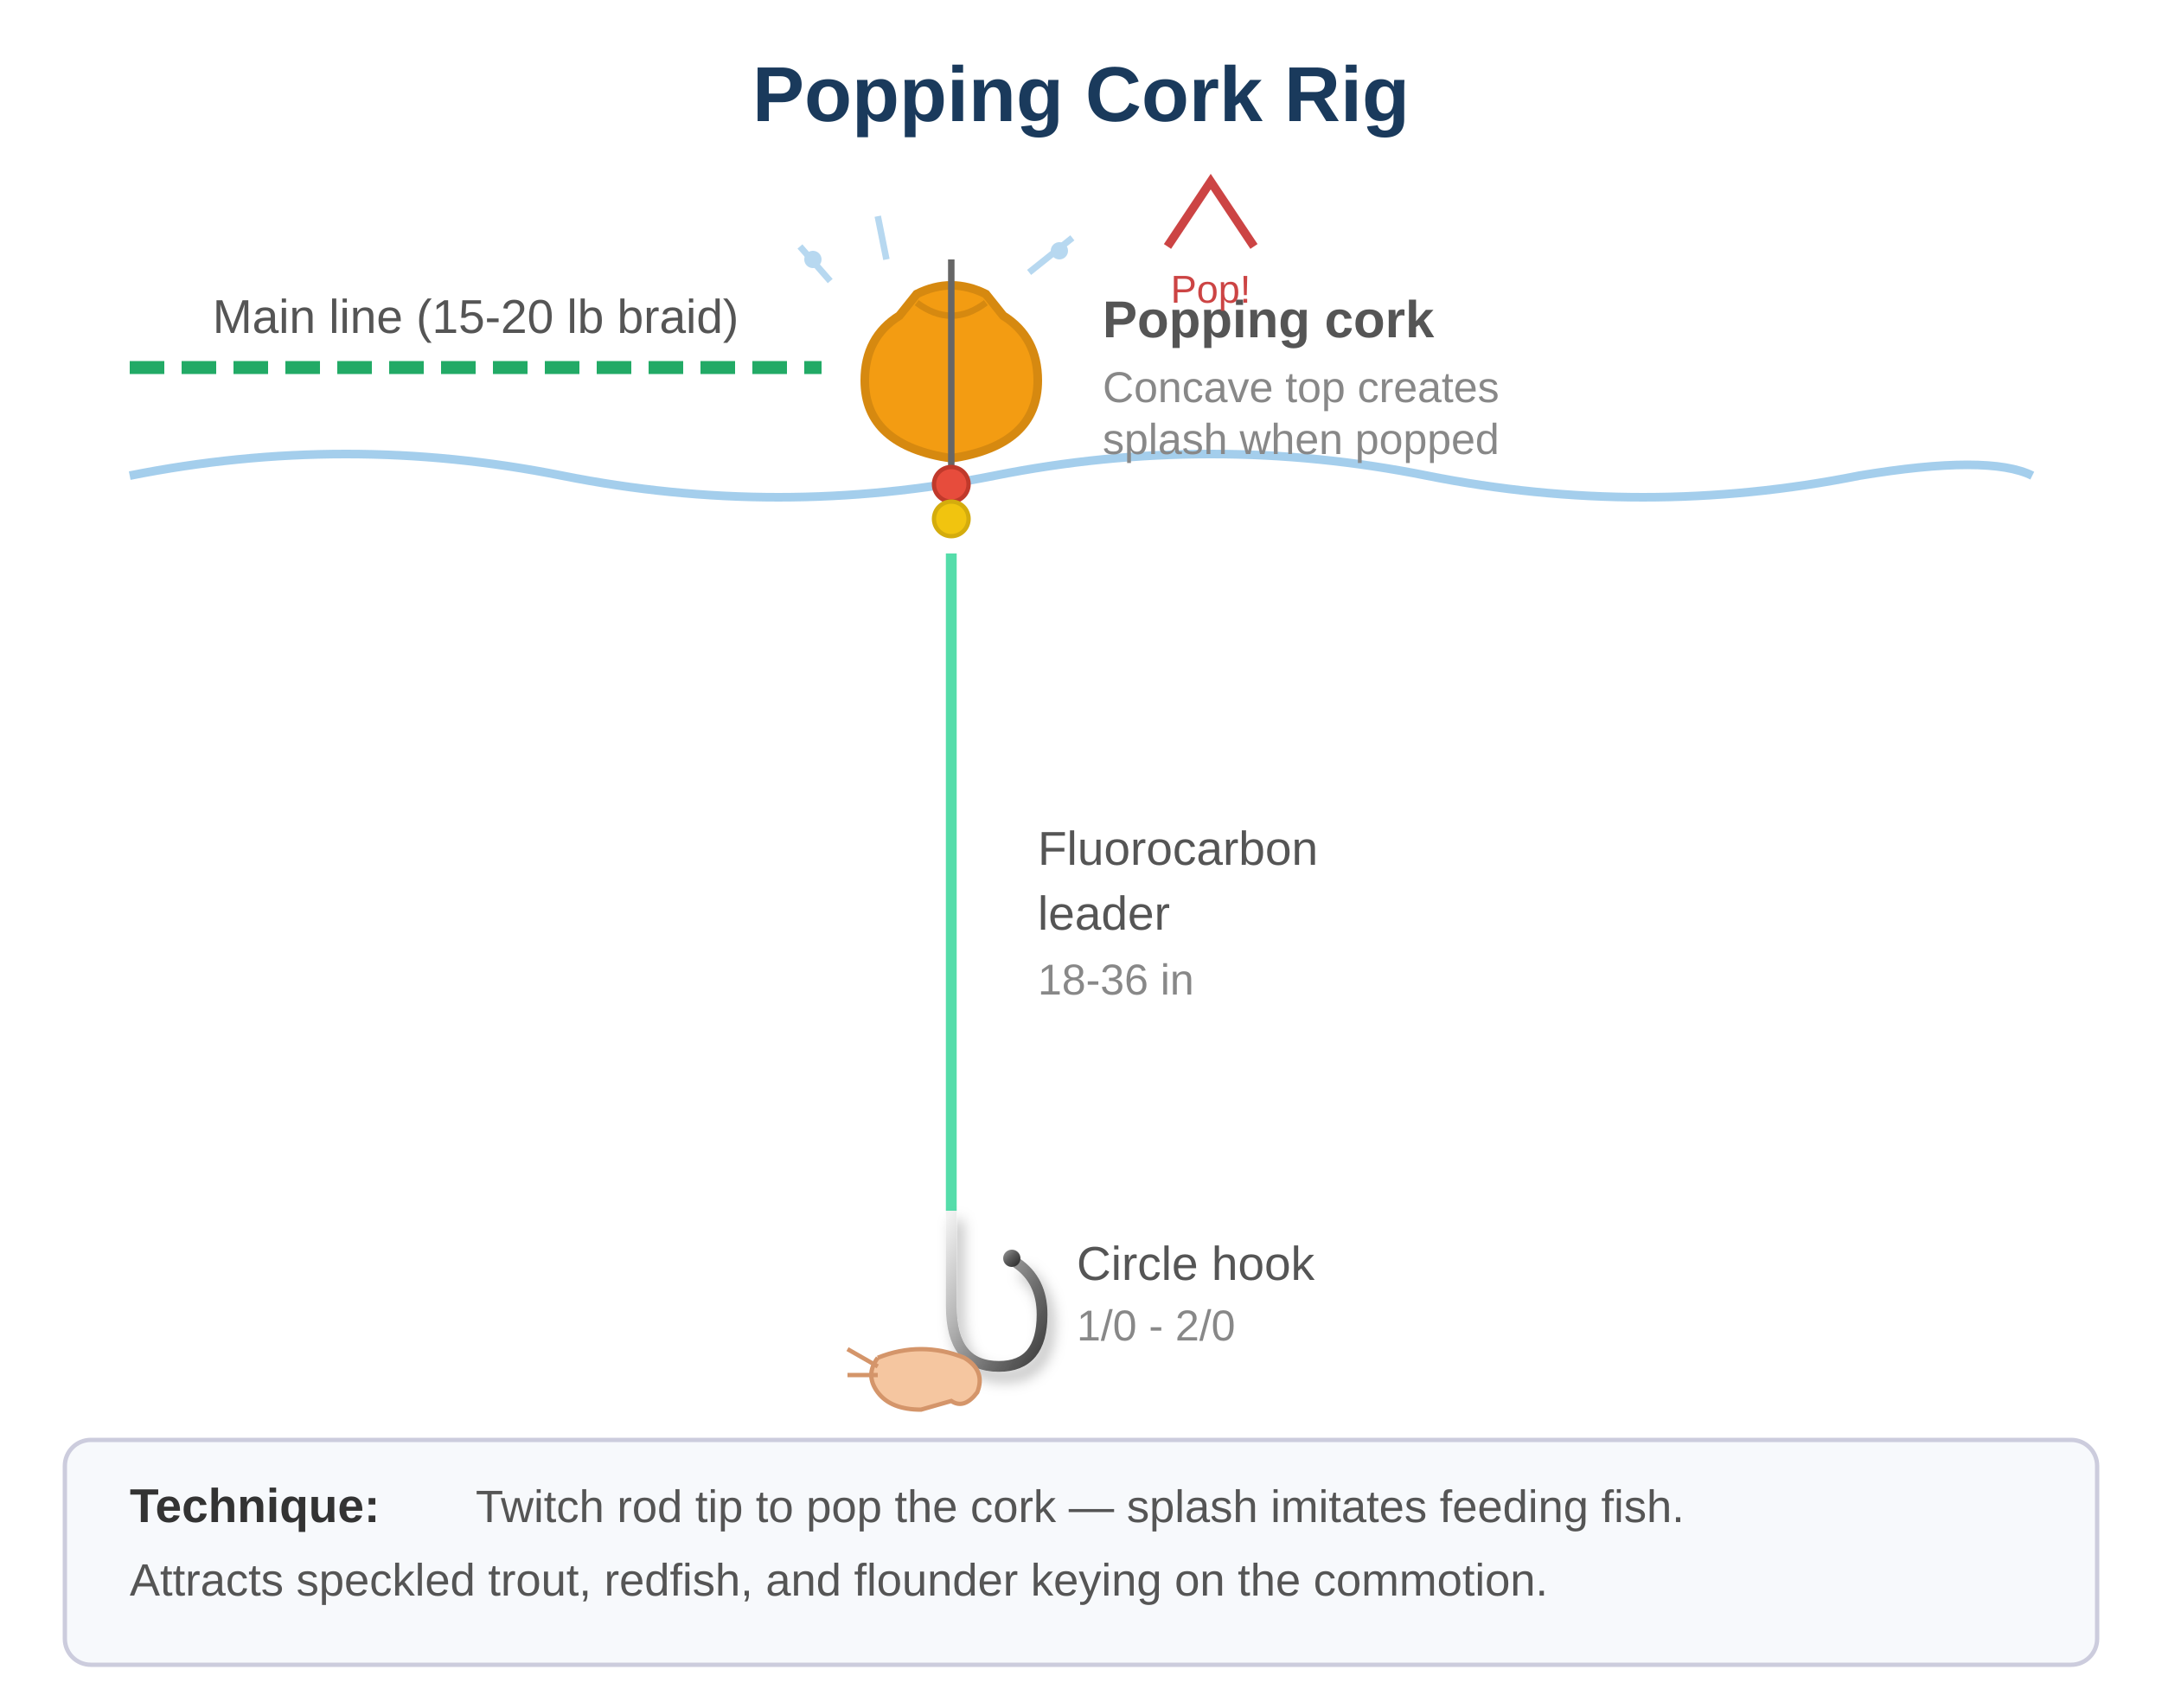
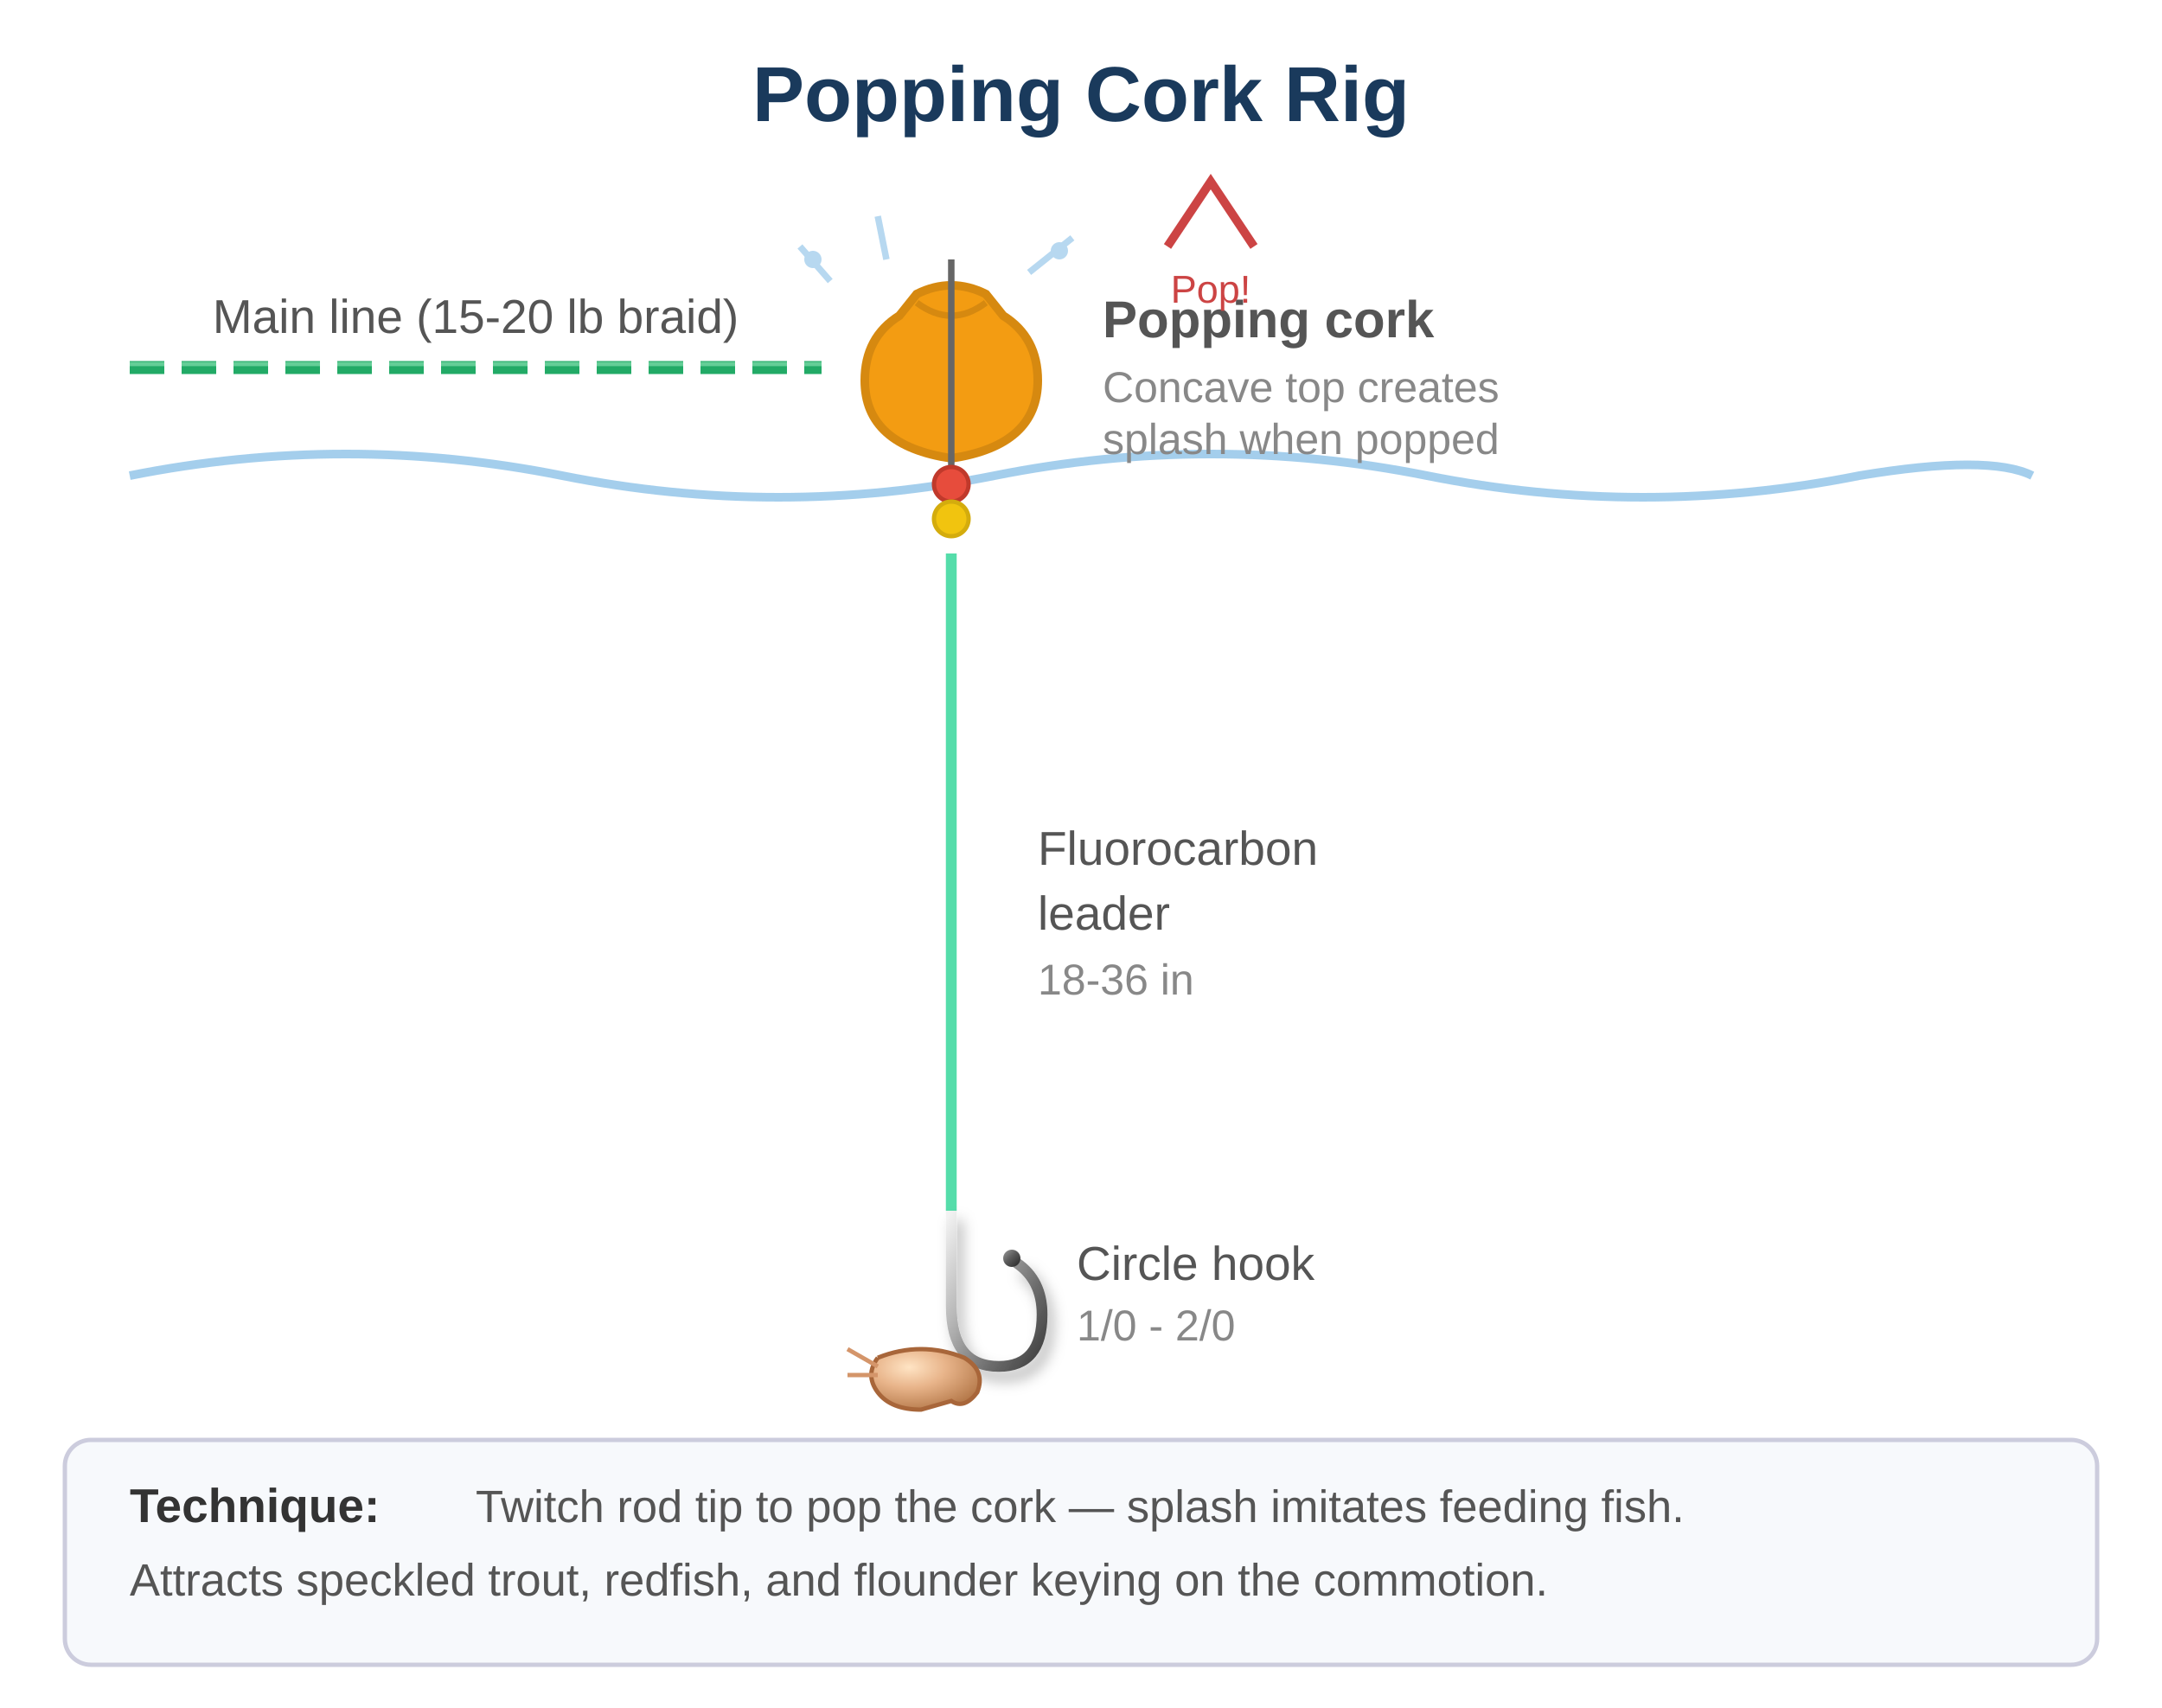
<svg xmlns="http://www.w3.org/2000/svg" viewBox="0 0 500 395" font-family="Arial, sans-serif">
+   <defs>
+     <radialGradient id="baitGrad" cx="35%" cy="30%" r="75%">
+       <stop offset="0%" stop-color="#ffe4c4" />
+       <stop offset="45%" stop-color="#e8b48a" />
+       <stop offset="100%" stop-color="#b5794a" />
+     </radialGradient>
+     <filter id="glossBlur" x="-60%" y="-60%" width="220%" height="220%">
+       <feGaussianBlur stdDeviation="1.1" />
+     </filter>
+   </defs>
  <defs>
    <linearGradient id="steelGrad" x1="0%" y1="0%" x2="100%" y2="100%">
      <stop offset="0%" stop-color="#f2f2f2" />
      <stop offset="35%" stop-color="#b8b8b8" />
      <stop offset="70%" stop-color="#6e6e6e" />
      <stop offset="100%" stop-color="#3d3d3d" />
    </linearGradient>
    <linearGradient id="steelGradDark" x1="0%" y1="0%" x2="100%" y2="100%">
      <stop offset="0%" stop-color="#9a9a9a" />
      <stop offset="45%" stop-color="#5c5c5c" />
      <stop offset="100%" stop-color="#242424" />
    </linearGradient>
    <radialGradient id="leadGrad" cx="32%" cy="30%" r="75%">
      <stop offset="0%" stop-color="#e2e2e2" />
      <stop offset="35%" stop-color="#9a9a9a" />
      <stop offset="75%" stop-color="#5c5c5c" />
      <stop offset="100%" stop-color="#333333" />
    </radialGradient>
    <filter id="softShadow" x="-40%" y="-40%" width="180%" height="180%">
      <feDropShadow dx="1.4" dy="2.2" stdDeviation="1.6" flood-color="#000000" flood-opacity="0.28" />
    </filter>
  </defs>
  <text x="250" y="28" text-anchor="middle" font-size="18" font-weight="bold" fill="#1a3a5c">Popping Cork Rig</text>
  <path d="M30 110 Q80 100 130 110 Q180 120 230 110 Q280 100 330 110 Q380 120 430 110 Q460 105 470 110" fill="none" stroke="#4a9eda" stroke-width="2" opacity="0.5" />
  <line x1="30" y1="85" x2="190" y2="85" stroke="#2a6" stroke-width="3" stroke-dasharray="8,4" />
+   <line x1="30" y1="84.2" x2="190" y2="84.2" stroke="#8fe6b8" stroke-width="0.96" stroke-dasharray="8,4" opacity="0.6" />
  <text x="110" y="77" text-anchor="middle" font-size="11" fill="#555">Main line (15-20 lb braid)</text>
  <g transform="translate(200, 68)">
    <path d="M0 20 Q0 10 8 5 L12 0 Q20 -4 28 0 L32 5 Q40 10 40 20 Q40 35 20 38 Q0 35 0 20" fill="#f39c12" stroke="#d68910" stroke-width="2" />
    <path d="M12 2 Q20 8 28 2" fill="none" stroke="#d68910" stroke-width="1.5" />
    <line x1="20" y1="-8" x2="20" y2="42" stroke="#666" stroke-width="1.5" />
    <circle cx="20" cy="44" r="4" fill="#e74c3c" stroke="#c0392b" stroke-width="1" />
    <circle cx="20" cy="52" r="4" fill="#f1c40f" stroke="#d4ac0d" stroke-width="1" />
    <text x="55" y="10" font-size="12" fill="#555" font-weight="bold">Popping cork</text>
    <text x="55" y="25" font-size="10" fill="#888">Concave top creates</text>
    <text x="55" y="37" font-size="10" fill="#888">splash when popped</text>
  </g>
  <g transform="translate(200, 65)" opacity="0.4">
    <path d="M-8 0 L-15 -8" stroke="#4a9eda" stroke-width="1.5" />
    <path d="M5 -5 L3 -15" stroke="#4a9eda" stroke-width="1.5" />
    <path d="M38 -2 L48 -10" stroke="#4a9eda" stroke-width="1.5" />
    <circle cx="-12" cy="-5" r="2" fill="#4a9eda" />
    <circle cx="45" cy="-7" r="2" fill="#4a9eda" />
  </g>
  <line x1="220" y1="128" x2="220" y2="280" stroke="#5da" stroke-width="2.5" />
  <text x="240" y="200" font-size="11" fill="#555">Fluorocarbon</text>
  <text x="240" y="215" font-size="11" fill="#555">leader</text>
  <text x="240" y="230" font-size="10" fill="#888">18-36 in</text>
  <g transform="translate(207, 280)">
    <path d="M13 0 L13 22 Q13 36 24 36 Q34 36 34 24 Q34 16 28 12" fill="none" stroke="url(#steelGrad)" stroke-width="2.5" filter="url(#softShadow)" />
    <circle cx="27" cy="11" r="2" fill="url(#steelGradDark)" />
    <text x="42" y="16" font-size="11" fill="#555">Circle hook</text>
    <text x="42" y="30" font-size="10" fill="#888">1/0 - 2/0</text>
  </g>
  <g transform="translate(198, 312)">
-     <path d="M5 2 Q15 -2 25 2 Q30 5 28 10 Q25 14 22 12 L15 14 Q8 14 5 10 Q2 6 5 2" fill="#f5c6a0" stroke="#d4956a" stroke-width="1" />
+     <path d="M5 2 Q15 -2 25 2 Q30 5 28 10 Q25 14 22 12 L15 14 Q8 14 5 10 Q2 6 5 2" fill="url(#baitGrad)" stroke="#a8663a" stroke-width="1" />
    <line x1="5" y1="4" x2="-2" y2="0" stroke="#d4956a" stroke-width="1" />
    <line x1="5" y1="6" x2="-2" y2="6" stroke="#d4956a" stroke-width="1" />
    <text x="15" y="28" text-anchor="middle" font-size="10" fill="#888">Live shrimp</text>
  </g>
  <g transform="translate(270, 42)">
    <path d="M0 15 L10 0 L20 15" fill="none" stroke="#c44" stroke-width="2" />
    <text x="10" y="28" text-anchor="middle" font-size="9" fill="#c44">Pop!</text>
  </g>
  <rect x="15" y="333" width="470" height="52" rx="6" fill="#f7f9fc" stroke="#ccd" stroke-width="1" />
  <text x="30" y="352" font-size="11" fill="#333" font-weight="bold">Technique:</text>
  <text x="110" y="352" font-size="10.5" fill="#555">Twitch rod tip to pop the cork — splash imitates feeding fish.</text>
  <text x="30" y="369" font-size="10.5" fill="#555">Attracts speckled trout, redfish, and flounder keying on the commotion.</text>
</svg>
